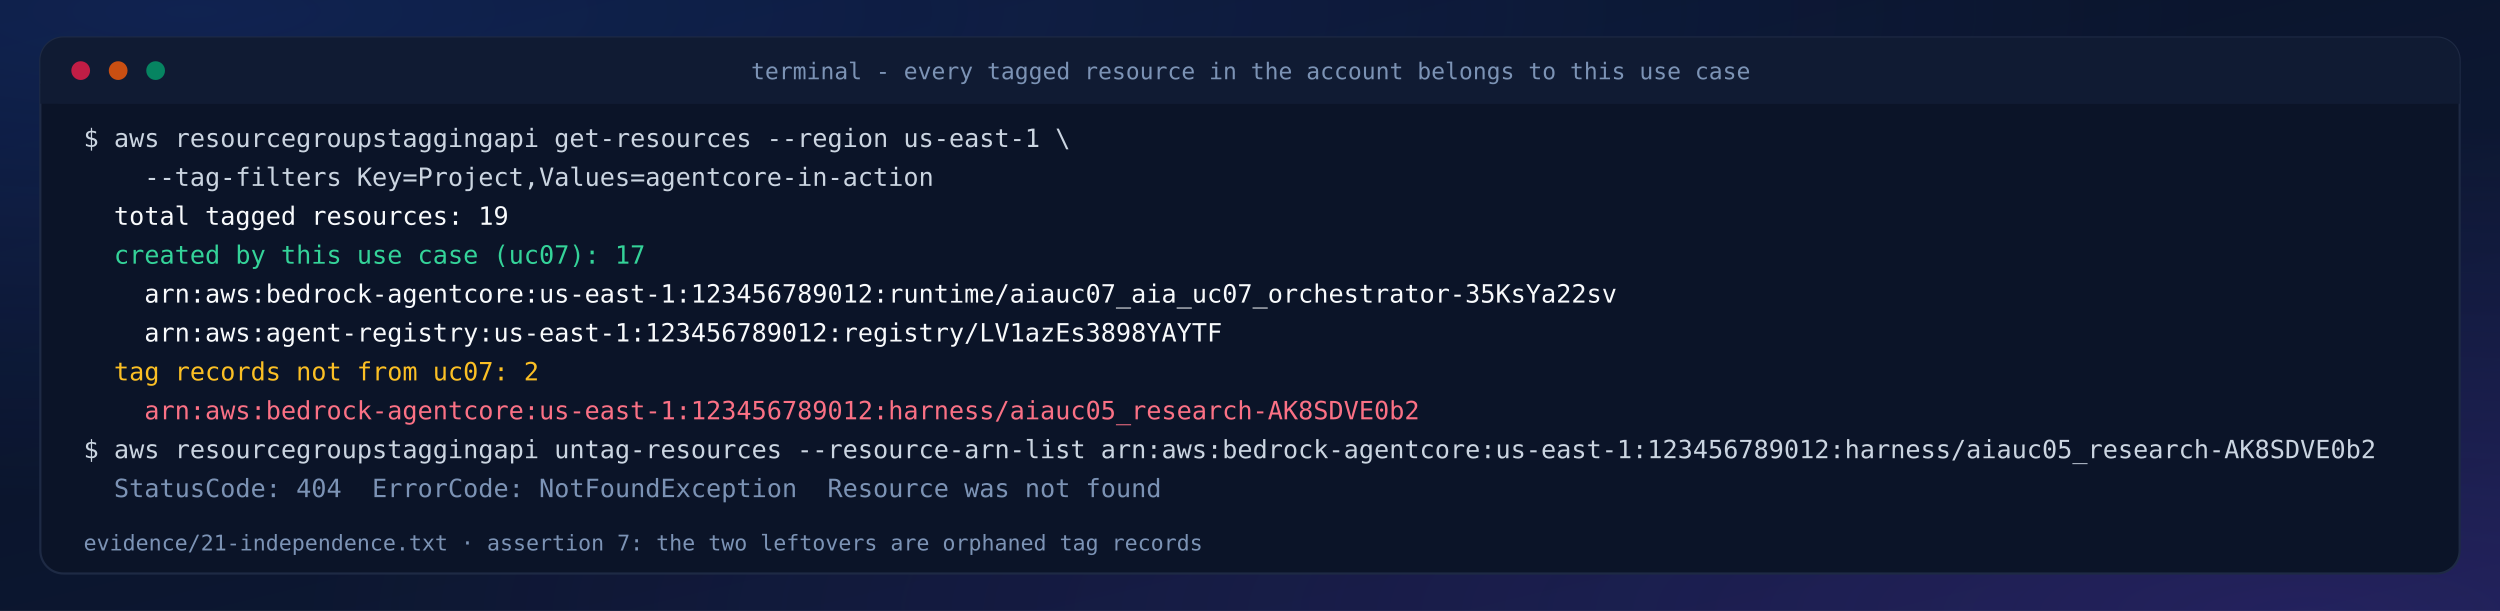
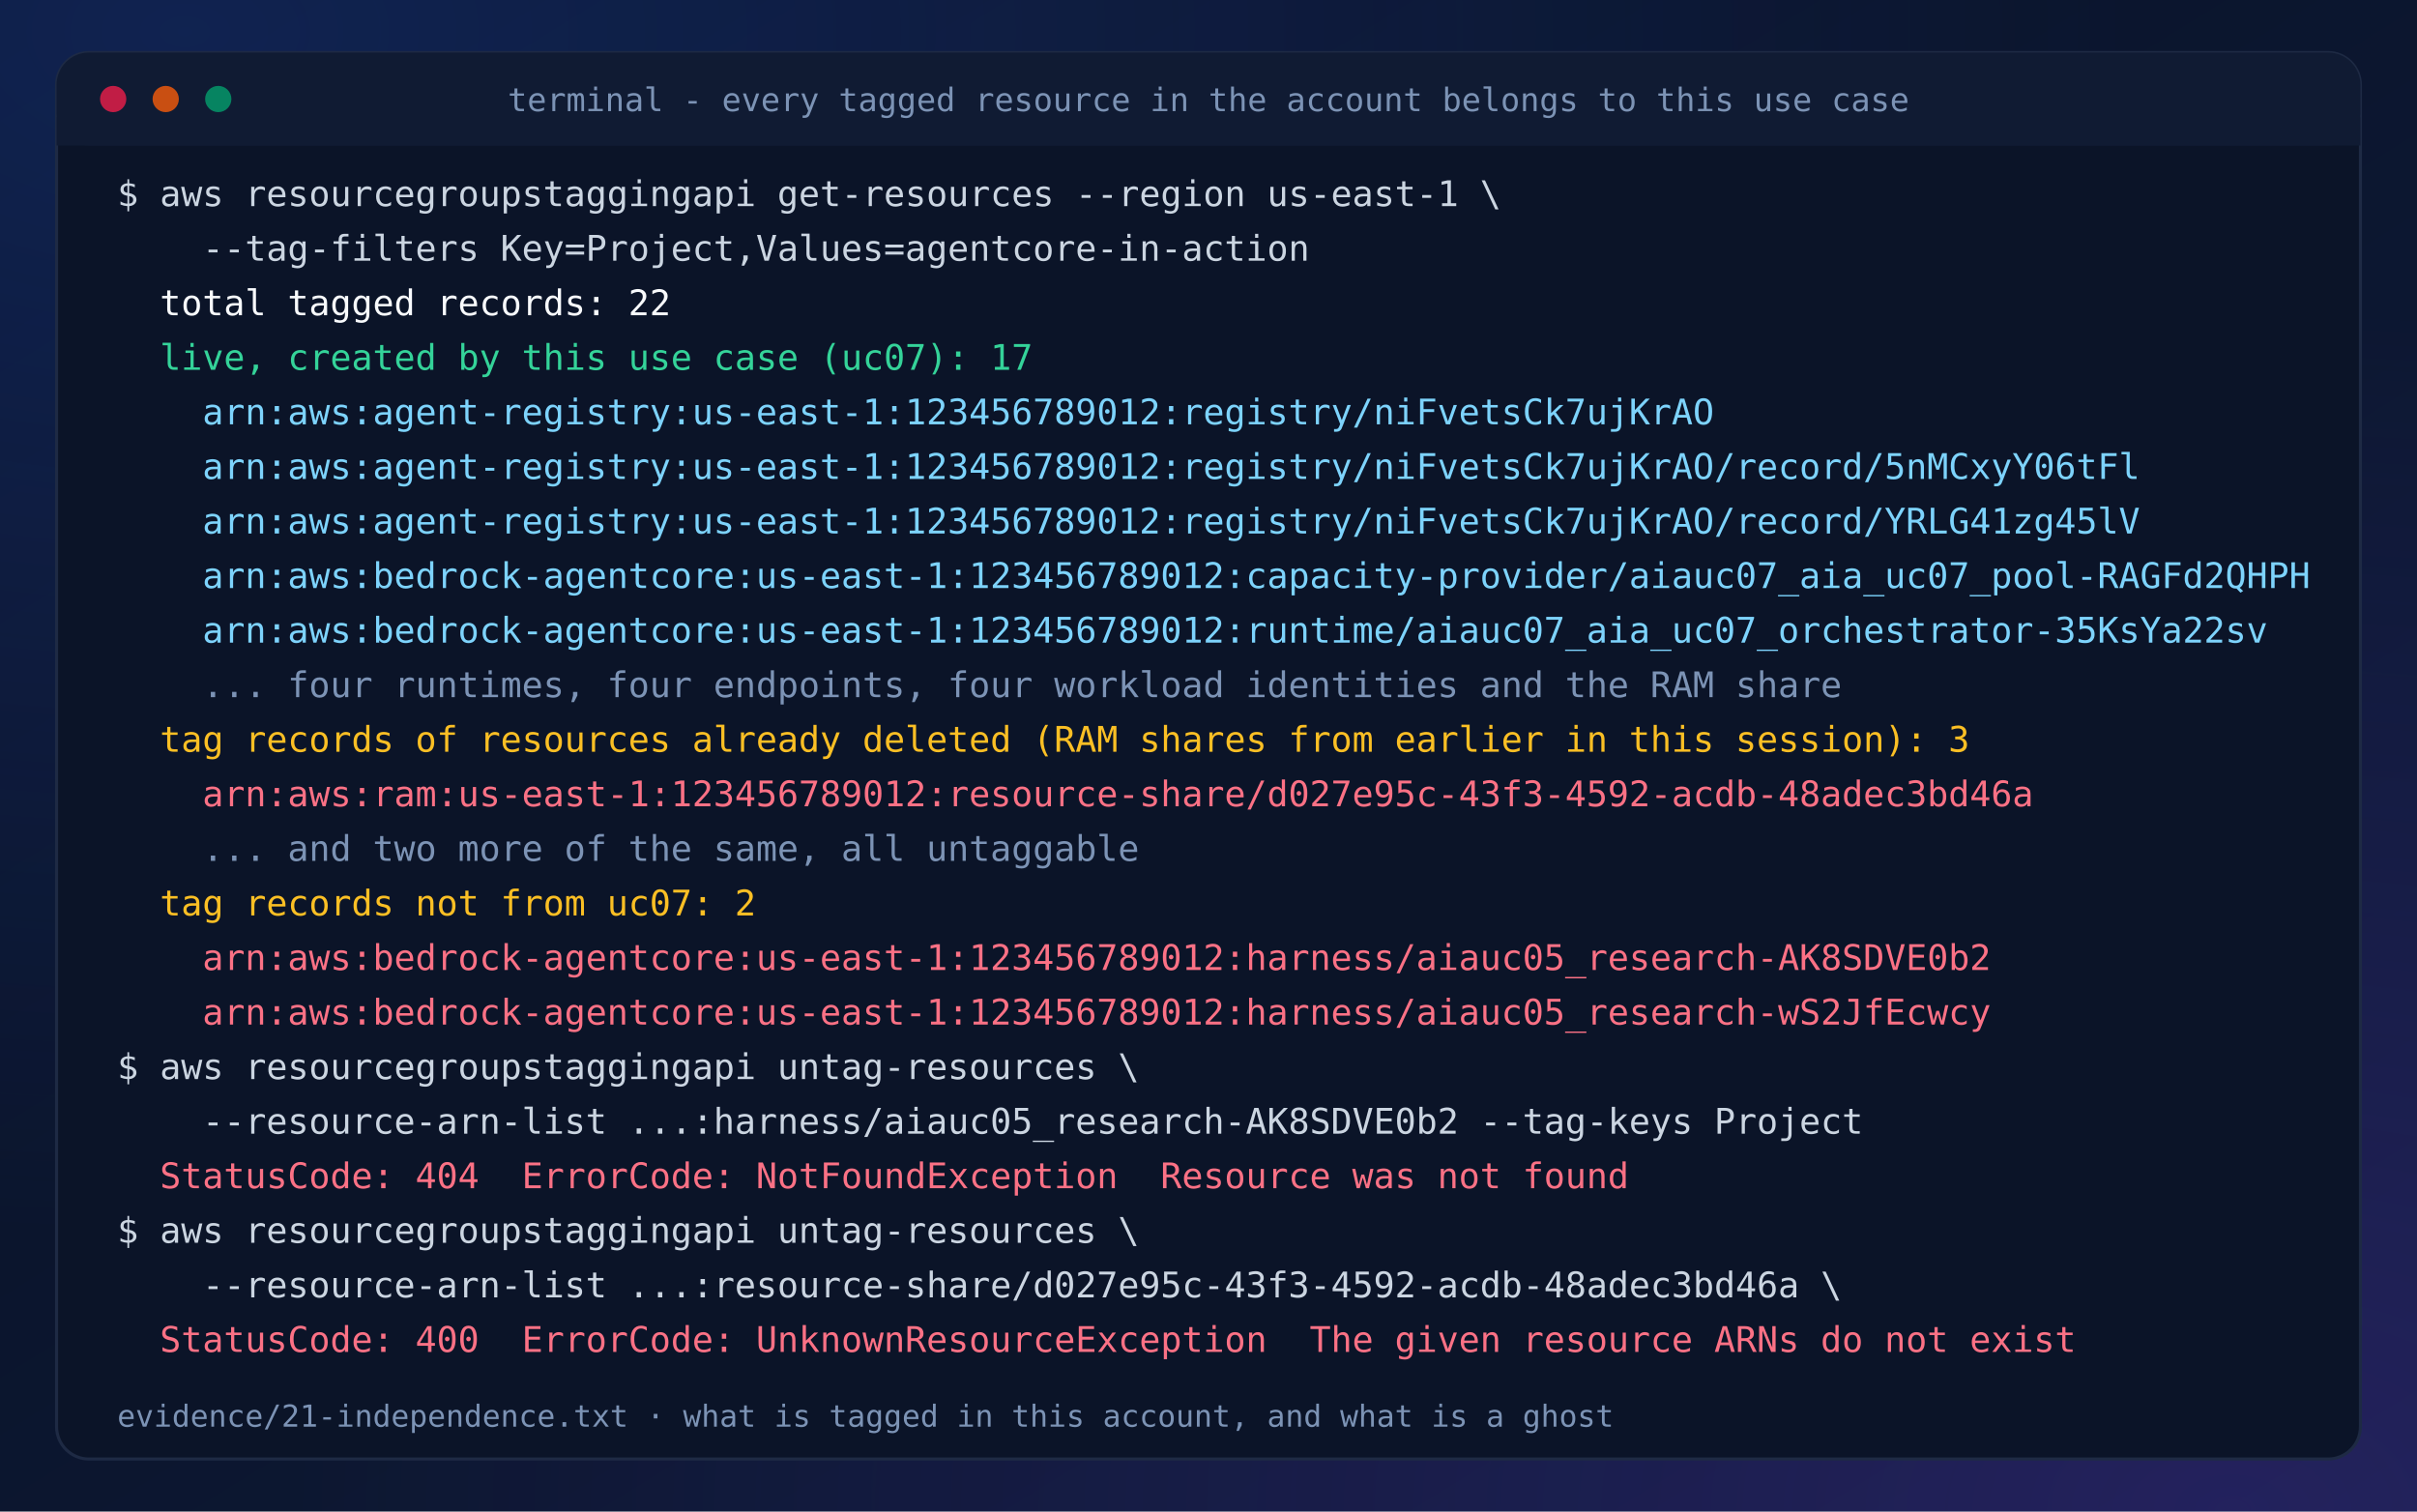
- <svg xmlns="http://www.w3.org/2000/svg" viewBox="0 0 1735 424" width="1735" height="424" role="img">
+ <svg xmlns="http://www.w3.org/2000/svg" viewBox="0 0 1196 748" width="1196" height="748" role="img">
  <defs>
    <linearGradient id="bg" x1="0" y1="0" x2="1" y2="1">
      <stop offset="0" stop-color="#0a1024" />
      <stop offset="1" stop-color="#0d1c3a" />
    </linearGradient>
    <radialGradient id="g1" cx="0.08" cy="0.02" r="0.8">
      <stop offset="0" stop-color="#2563eb" stop-opacity="0.22" />
      <stop offset="1" stop-color="#2563eb" stop-opacity="0" />
    </radialGradient>
    <radialGradient id="g2" cx="0.92" cy="1.0" r="0.8">
      <stop offset="0" stop-color="#7c3aed" stop-opacity="0.20" />
      <stop offset="1" stop-color="#7c3aed" stop-opacity="0" />
    </radialGradient>
  </defs>
-   <rect width="1735" height="424" fill="url(#bg)" />
-   <rect width="1735" height="424" fill="url(#g1)" />
-   <rect width="1735" height="424" fill="url(#g2)" />
-   <rect x="28" y="26" width="1679" height="372" rx="16" fill="#0b1428" stroke="#1e2a44" stroke-width="1.5" />
-   <rect x="28" y="26" width="1679" height="46" rx="16" fill="#101b33" />
-   <rect x="28" y="58" width="1679" height="14" fill="#101b33" />
+   <rect width="1196" height="748" fill="url(#bg)" />
+   <rect width="1196" height="748" fill="url(#g1)" />
+   <rect width="1196" height="748" fill="url(#g2)" />
+   <rect x="28" y="26" width="1140" height="696" rx="16" fill="#0b1428" stroke="#1e2a44" stroke-width="1.5" />
+   <rect x="28" y="26" width="1140" height="46" rx="16" fill="#101b33" />
+   <rect x="28" y="58" width="1140" height="14" fill="#101b33" />
  <circle cx="56" cy="49" r="6.5" fill="#e11d48" opacity="0.85" />
  <circle cx="82" cy="49" r="6.5" fill="#ea580c" opacity="0.85" />
  <circle cx="108" cy="49" r="6.5" fill="#059669" opacity="0.85" />
-   <text x="868" y="55" font-family="ui-monospace, SFMono-Regular, Menlo, Consolas, monospace" font-size="16" fill="#7c93b5" text-anchor="middle">terminal - every tagged resource in the account belongs to this use case</text>
+   <text x="598" y="55" font-family="ui-monospace, SFMono-Regular, Menlo, Consolas, monospace" font-size="16" fill="#7c93b5" text-anchor="middle">terminal - every tagged resource in the account belongs to this use case</text>
  <text x="58" y="102" font-family="ui-monospace, SFMono-Regular, Menlo, Consolas, monospace" font-size="17.5" fill="#cbd5e1" xml:space="preserve">$ aws resourcegroupstaggingapi get-resources --region us-east-1 \</text>
  <text x="58" y="129" font-family="ui-monospace, SFMono-Regular, Menlo, Consolas, monospace" font-size="17.5" fill="#cbd5e1" xml:space="preserve">    --tag-filters Key=Project,Values=agentcore-in-action</text>
-   <text x="58" y="156" font-family="ui-monospace, SFMono-Regular, Menlo, Consolas, monospace" font-size="17.5" fill="#f8fafc" xml:space="preserve">  total tagged resources: 19</text>
-   <text x="58" y="183" font-family="ui-monospace, SFMono-Regular, Menlo, Consolas, monospace" font-size="17.5" fill="#34d399" xml:space="preserve">  created by this use case (uc07): 17</text>
-   <text x="58" y="210" font-family="ui-monospace, SFMono-Regular, Menlo, Consolas, monospace" font-size="17.5" fill="#f8fafc" xml:space="preserve">    arn:aws:bedrock-agentcore:us-east-1:123456789012:runtime/aiauc07_aia_uc07_orchestrator-35KsYa22sv</text>
-   <text x="58" y="237" font-family="ui-monospace, SFMono-Regular, Menlo, Consolas, monospace" font-size="17.5" fill="#f8fafc" xml:space="preserve">    arn:aws:agent-registry:us-east-1:123456789012:registry/LV1azEs3898YAYTF</text>
-   <text x="58" y="264" font-family="ui-monospace, SFMono-Regular, Menlo, Consolas, monospace" font-size="17.5" fill="#fbbf24" xml:space="preserve">  tag records not from uc07: 2</text>
-   <text x="58" y="291" font-family="ui-monospace, SFMono-Regular, Menlo, Consolas, monospace" font-size="17.5" fill="#fb7185" xml:space="preserve">    arn:aws:bedrock-agentcore:us-east-1:123456789012:harness/aiauc05_research-AK8SDVE0b2</text>
-   <text x="58" y="318" font-family="ui-monospace, SFMono-Regular, Menlo, Consolas, monospace" font-size="17.5" fill="#cbd5e1" xml:space="preserve">$ aws resourcegroupstaggingapi untag-resources --resource-arn-list arn:aws:bedrock-agentcore:us-east-1:123456789012:harness/aiauc05_research-AK8SDVE0b2</text>
-   <text x="58" y="345" font-family="ui-monospace, SFMono-Regular, Menlo, Consolas, monospace" font-size="17.5" fill="#7c93b5" xml:space="preserve">  StatusCode: 404  ErrorCode: NotFoundException  Resource was not found</text>
-   <text x="58" y="382" font-family="ui-monospace, SFMono-Regular, Menlo, Consolas, monospace" font-size="15" fill="#7c93b5">evidence/21-independence.txt · assertion 7: the two leftovers are orphaned tag records</text>
+   <text x="58" y="156" font-family="ui-monospace, SFMono-Regular, Menlo, Consolas, monospace" font-size="17.5" fill="#f8fafc" xml:space="preserve">  total tagged records: 22</text>
+   <text x="58" y="183" font-family="ui-monospace, SFMono-Regular, Menlo, Consolas, monospace" font-size="17.5" fill="#34d399" xml:space="preserve">  live, created by this use case (uc07): 17</text>
+   <text x="58" y="210" font-family="ui-monospace, SFMono-Regular, Menlo, Consolas, monospace" font-size="17.5" fill="#7dd3fc" xml:space="preserve">    arn:aws:agent-registry:us-east-1:123456789012:registry/niFvetsCk7ujKrAO</text>
+   <text x="58" y="237" font-family="ui-monospace, SFMono-Regular, Menlo, Consolas, monospace" font-size="17.5" fill="#7dd3fc" xml:space="preserve">    arn:aws:agent-registry:us-east-1:123456789012:registry/niFvetsCk7ujKrAO/record/5nMCxyY06tFl</text>
+   <text x="58" y="264" font-family="ui-monospace, SFMono-Regular, Menlo, Consolas, monospace" font-size="17.5" fill="#7dd3fc" xml:space="preserve">    arn:aws:agent-registry:us-east-1:123456789012:registry/niFvetsCk7ujKrAO/record/YRLG41zg45lV</text>
+   <text x="58" y="291" font-family="ui-monospace, SFMono-Regular, Menlo, Consolas, monospace" font-size="17.5" fill="#7dd3fc" xml:space="preserve">    arn:aws:bedrock-agentcore:us-east-1:123456789012:capacity-provider/aiauc07_aia_uc07_pool-RAGFd2QHPH</text>
+   <text x="58" y="318" font-family="ui-monospace, SFMono-Regular, Menlo, Consolas, monospace" font-size="17.5" fill="#7dd3fc" xml:space="preserve">    arn:aws:bedrock-agentcore:us-east-1:123456789012:runtime/aiauc07_aia_uc07_orchestrator-35KsYa22sv</text>
+   <text x="58" y="345" font-family="ui-monospace, SFMono-Regular, Menlo, Consolas, monospace" font-size="17.5" fill="#7c93b5" xml:space="preserve">    ... four runtimes, four endpoints, four workload identities and the RAM share</text>
+   <text x="58" y="372" font-family="ui-monospace, SFMono-Regular, Menlo, Consolas, monospace" font-size="17.5" fill="#fbbf24" xml:space="preserve">  tag records of resources already deleted (RAM shares from earlier in this session): 3</text>
+   <text x="58" y="399" font-family="ui-monospace, SFMono-Regular, Menlo, Consolas, monospace" font-size="17.5" fill="#fb7185" xml:space="preserve">    arn:aws:ram:us-east-1:123456789012:resource-share/d027e95c-43f3-4592-acdb-48adec3bd46a</text>
+   <text x="58" y="426" font-family="ui-monospace, SFMono-Regular, Menlo, Consolas, monospace" font-size="17.5" fill="#7c93b5" xml:space="preserve">    ... and two more of the same, all untaggable</text>
+   <text x="58" y="453" font-family="ui-monospace, SFMono-Regular, Menlo, Consolas, monospace" font-size="17.5" fill="#fbbf24" xml:space="preserve">  tag records not from uc07: 2</text>
+   <text x="58" y="480" font-family="ui-monospace, SFMono-Regular, Menlo, Consolas, monospace" font-size="17.5" fill="#fb7185" xml:space="preserve">    arn:aws:bedrock-agentcore:us-east-1:123456789012:harness/aiauc05_research-AK8SDVE0b2</text>
+   <text x="58" y="507" font-family="ui-monospace, SFMono-Regular, Menlo, Consolas, monospace" font-size="17.5" fill="#fb7185" xml:space="preserve">    arn:aws:bedrock-agentcore:us-east-1:123456789012:harness/aiauc05_research-wS2JfEcwcy</text>
+   <text x="58" y="534" font-family="ui-monospace, SFMono-Regular, Menlo, Consolas, monospace" font-size="17.5" fill="#cbd5e1" xml:space="preserve">$ aws resourcegroupstaggingapi untag-resources \</text>
+   <text x="58" y="561" font-family="ui-monospace, SFMono-Regular, Menlo, Consolas, monospace" font-size="17.5" fill="#cbd5e1" xml:space="preserve">    --resource-arn-list ...:harness/aiauc05_research-AK8SDVE0b2 --tag-keys Project</text>
+   <text x="58" y="588" font-family="ui-monospace, SFMono-Regular, Menlo, Consolas, monospace" font-size="17.5" fill="#fb7185" xml:space="preserve">  StatusCode: 404  ErrorCode: NotFoundException  Resource was not found</text>
+   <text x="58" y="615" font-family="ui-monospace, SFMono-Regular, Menlo, Consolas, monospace" font-size="17.5" fill="#cbd5e1" xml:space="preserve">$ aws resourcegroupstaggingapi untag-resources \</text>
+   <text x="58" y="642" font-family="ui-monospace, SFMono-Regular, Menlo, Consolas, monospace" font-size="17.5" fill="#cbd5e1" xml:space="preserve">    --resource-arn-list ...:resource-share/d027e95c-43f3-4592-acdb-48adec3bd46a \</text>
+   <text x="58" y="669" font-family="ui-monospace, SFMono-Regular, Menlo, Consolas, monospace" font-size="17.5" fill="#fb7185" xml:space="preserve">  StatusCode: 400  ErrorCode: UnknownResourceException  The given resource ARNs do not exist</text>
+   <text x="58" y="706" font-family="ui-monospace, SFMono-Regular, Menlo, Consolas, monospace" font-size="15" fill="#7c93b5">evidence/21-independence.txt · what is tagged in this account, and what is a ghost</text>
</svg>
